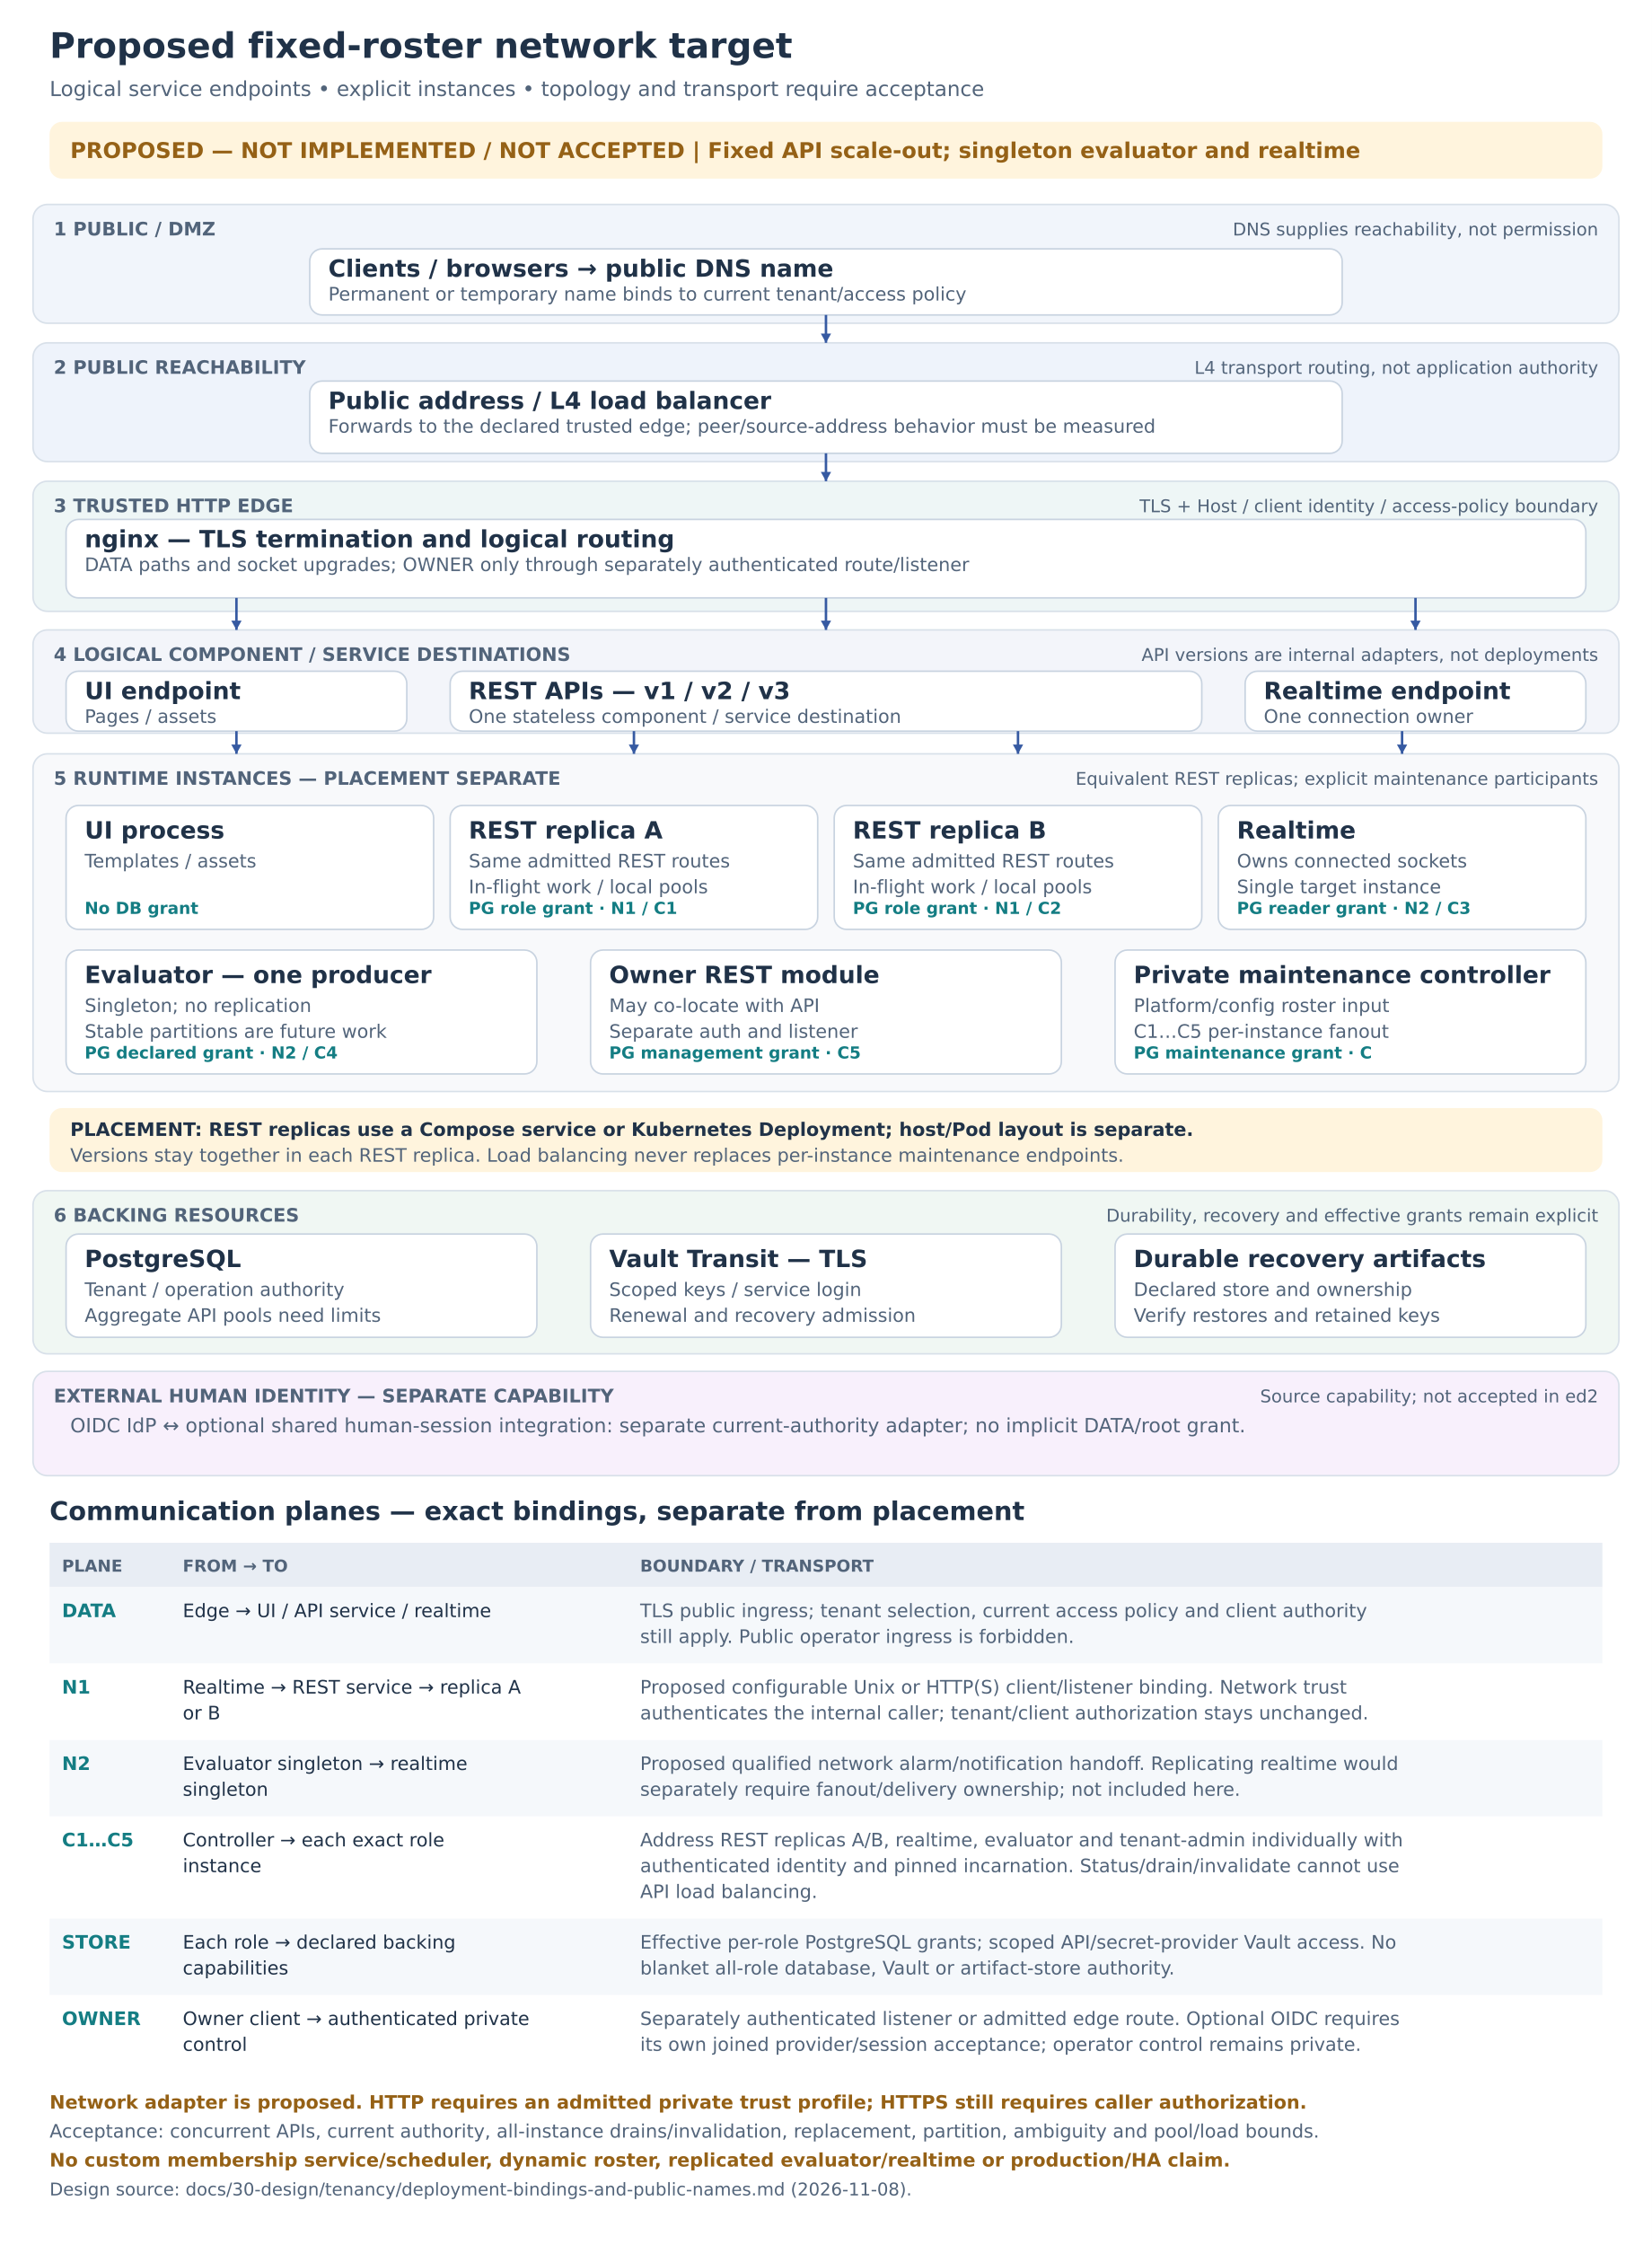
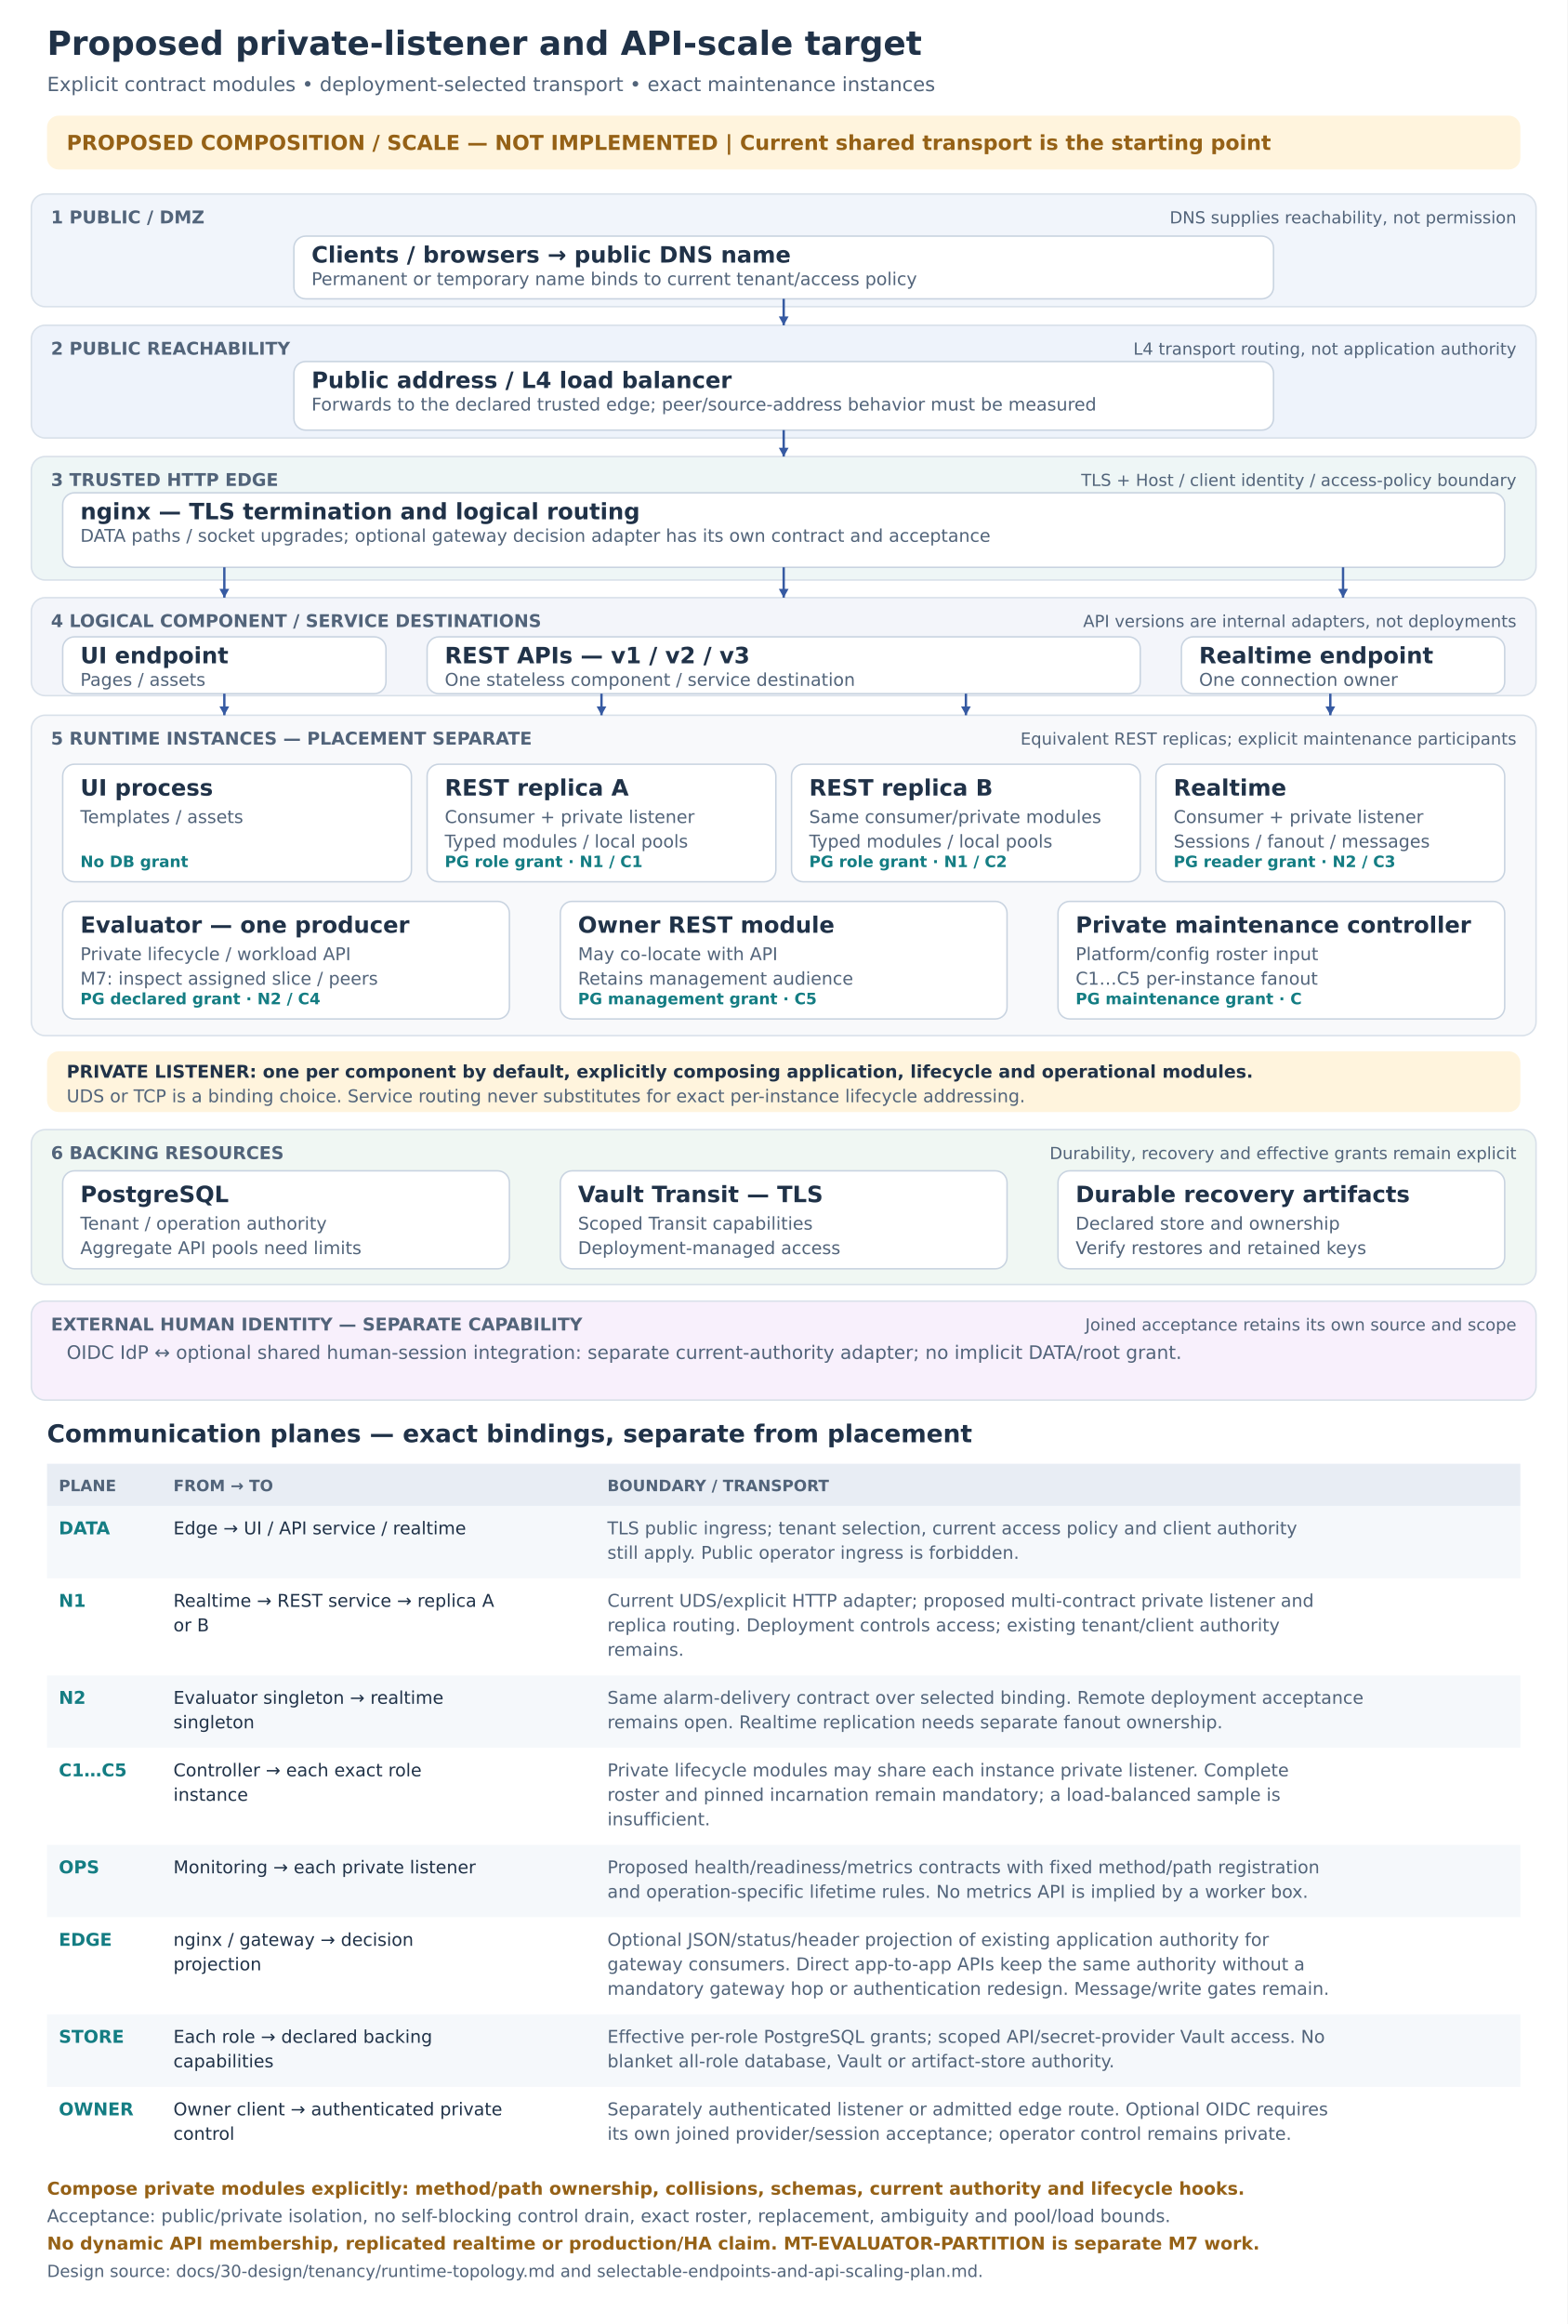
- <svg xmlns="http://www.w3.org/2000/svg" width="1600" height="2174" viewBox="0 0 1600 2174" role="img" aria-labelledby="title desc">
+ <svg xmlns="http://www.w3.org/2000/svg" width="1600" height="2372" viewBox="0 0 1600 2372" role="img" aria-labelledby="title desc">
  <defs>
    <marker id="arrow" markerWidth="9" markerHeight="9" refX="8" refY="4" orient="auto">
      <path d="M0,0 L8,4 L0,8" fill="#365aa2" />
    </marker>
  </defs>
  <g font-family="DejaVu Sans, sans-serif">
    <rect x="0" y="0" width="1600" height="2400" rx="0" fill="#ffffff" stroke="none" stroke-width="1.5" />
-     <text x="48" y="56" fill="#203248" font-size="34" font-weight="700" text-anchor="start">Proposed fixed-roster network target</text>
-     <text x="48" y="93" fill="#52647a" font-size="20" font-weight="400" text-anchor="start">Logical service endpoints • explicit instances • topology and transport require acceptance</text>
+     <text x="48" y="56" fill="#203248" font-size="34" font-weight="700" text-anchor="start">Proposed private-listener and API-scale target</text>
+     <text x="48" y="93" fill="#52647a" font-size="20" font-weight="400" text-anchor="start">Explicit contract modules • deployment-selected transport • exact maintenance instances</text>
    <rect x="48" y="118" width="1504" height="55" rx="12" fill="#fff4dd" stroke="none" stroke-width="1.5" />
-     <text x="68" y="153" fill="#956116" font-size="21" font-weight="700" text-anchor="start">PROPOSED — NOT IMPLEMENTED / NOT ACCEPTED  |  Fixed API scale-out; singleton evaluator and realtime</text>
+     <text x="68" y="153" fill="#956116" font-size="21" font-weight="700" text-anchor="start">PROPOSED COMPOSITION / SCALE — NOT IMPLEMENTED  |  Current shared transport is the starting point</text>
    <rect x="32" y="198" width="1536" height="115" rx="14" fill="#f1f5fb" stroke="#d8e0e9" stroke-width="1.5" />
    <text x="52" y="228" fill="#52647a" font-size="18" font-weight="700" text-anchor="start">1  PUBLIC / DMZ</text>
    <text x="1548" y="228" fill="#52647a" font-size="17" font-weight="400" text-anchor="end">DNS supplies reachability, not permission</text>
    <rect x="300" y="241" width="1000" height="64" rx="12" fill="#fff" stroke="#c8d3e0" stroke-width="1.5" />
    <text x="318" y="268" fill="#203248" font-size="23" font-weight="700" text-anchor="start">Clients / browsers → public DNS name</text>
    <text x="318" y="291" fill="#52647a" font-size="18" font-weight="400" text-anchor="start">Permanent or temporary name binds to current tenant/access policy</text>
    <rect x="32" y="332" width="1536" height="115" rx="14" fill="#eef3fb" stroke="#d8e0e9" stroke-width="1.5" />
    <text x="52" y="362" fill="#52647a" font-size="18" font-weight="700" text-anchor="start">2  PUBLIC REACHABILITY</text>
    <text x="1548" y="362" fill="#52647a" font-size="17" font-weight="400" text-anchor="end">L4 transport routing, not application authority</text>
    <rect x="300" y="369" width="1000" height="70" rx="12" fill="#fff" stroke="#c8d3e0" stroke-width="1.5" />
    <text x="318" y="396" fill="#203248" font-size="23" font-weight="700" text-anchor="start">Public address / L4 load balancer</text>
    <text x="318" y="419" fill="#52647a" font-size="18" font-weight="400" text-anchor="start">Forwards to the declared trusted edge; peer/source-address behavior must be measured</text>
    <rect x="32" y="466" width="1536" height="126" rx="14" fill="#eef6f6" stroke="#d8e0e9" stroke-width="1.5" />
    <text x="52" y="496" fill="#52647a" font-size="18" font-weight="700" text-anchor="start">3  TRUSTED HTTP EDGE</text>
    <text x="1548" y="496" fill="#52647a" font-size="17" font-weight="400" text-anchor="end">TLS + Host / client identity / access-policy boundary</text>
    <rect x="64" y="503" width="1472" height="76" rx="12" fill="#fff" stroke="#c8d3e0" stroke-width="1.5" />
    <text x="82" y="530" fill="#203248" font-size="23" font-weight="700" text-anchor="start">nginx — TLS termination and logical routing</text>
-     <text x="82" y="553" fill="#52647a" font-size="18" font-weight="400" text-anchor="start">DATA paths and socket upgrades; OWNER only through separately authenticated route/listener</text>
+     <text x="82" y="553" fill="#52647a" font-size="18" font-weight="400" text-anchor="start">DATA paths / socket upgrades; optional gateway decision adapter has its own contract and acceptance</text>
    <rect x="32" y="610" width="1536" height="100" rx="14" fill="#f3f5fa" stroke="#d8e0e9" stroke-width="1.5" />
    <text x="52" y="640" fill="#52647a" font-size="18" font-weight="700" text-anchor="start">4  LOGICAL COMPONENT / SERVICE DESTINATIONS</text>
    <text x="1548" y="640" fill="#52647a" font-size="17" font-weight="400" text-anchor="end">API versions are internal adapters, not deployments</text>
    <rect x="64" y="650" width="330" height="58" rx="12" fill="#fff" stroke="#c8d3e0" stroke-width="1.5" />
    <text x="82" y="677" fill="#203248" font-size="23" font-weight="700" text-anchor="start">UI endpoint</text>
    <text x="82" y="700" fill="#52647a" font-size="18" font-weight="400" text-anchor="start">Pages / assets</text>
    <rect x="436" y="650" width="728" height="58" rx="12" fill="#fff" stroke="#c8d3e0" stroke-width="1.5" />
    <text x="454" y="677" fill="#203248" font-size="23" font-weight="700" text-anchor="start">REST APIs — v1 / v2 / v3</text>
    <text x="454" y="700" fill="#52647a" font-size="18" font-weight="400" text-anchor="start">One stateless component / service destination</text>
    <rect x="1206" y="650" width="330" height="58" rx="12" fill="#fff" stroke="#c8d3e0" stroke-width="1.5" />
    <text x="1224" y="677" fill="#203248" font-size="23" font-weight="700" text-anchor="start">Realtime endpoint</text>
    <text x="1224" y="700" fill="#52647a" font-size="18" font-weight="400" text-anchor="start">One connection owner</text>
    <rect x="32" y="730" width="1536" height="327" rx="14" fill="#f8f9fb" stroke="#d8e0e9" stroke-width="1.5" />
    <text x="52" y="760" fill="#52647a" font-size="18" font-weight="700" text-anchor="start">5  RUNTIME INSTANCES — PLACEMENT SEPARATE</text>
    <text x="1548" y="760" fill="#52647a" font-size="17" font-weight="400" text-anchor="end">Equivalent REST replicas; explicit maintenance participants</text>
    <rect x="64" y="780" width="356" height="120" rx="12" fill="#fff" stroke="#c8d3e0" stroke-width="1.5" />
    <text x="82" y="812" fill="#203248" font-size="23" font-weight="700" text-anchor="start">UI process</text>
    <text x="82" y="840" fill="#52647a" font-size="18" font-weight="400" text-anchor="start">Templates / assets</text>
    <text x="82" y="885" fill="#147d83" font-size="16" font-weight="600" text-anchor="start">No DB grant</text>
    <rect x="436" y="780" width="356" height="120" rx="12" fill="#fff" stroke="#c8d3e0" stroke-width="1.5" />
    <text x="454" y="812" fill="#203248" font-size="23" font-weight="700" text-anchor="start">REST replica A</text>
-     <text x="454" y="840" fill="#52647a" font-size="18" font-weight="400" text-anchor="start">Same admitted REST routes</text>
-     <text x="454" y="865" fill="#52647a" font-size="18" font-weight="400" text-anchor="start">In-flight work / local pools</text>
+     <text x="454" y="840" fill="#52647a" font-size="18" font-weight="400" text-anchor="start">Consumer + private listener</text>
+     <text x="454" y="865" fill="#52647a" font-size="18" font-weight="400" text-anchor="start">Typed modules / local pools</text>
    <text x="454" y="885" fill="#147d83" font-size="16" font-weight="600" text-anchor="start">PG role grant  ·  N1 / C1</text>
    <rect x="808" y="780" width="356" height="120" rx="12" fill="#fff" stroke="#c8d3e0" stroke-width="1.5" />
    <text x="826" y="812" fill="#203248" font-size="23" font-weight="700" text-anchor="start">REST replica B</text>
-     <text x="826" y="840" fill="#52647a" font-size="18" font-weight="400" text-anchor="start">Same admitted REST routes</text>
-     <text x="826" y="865" fill="#52647a" font-size="18" font-weight="400" text-anchor="start">In-flight work / local pools</text>
+     <text x="826" y="840" fill="#52647a" font-size="18" font-weight="400" text-anchor="start">Same consumer/private modules</text>
+     <text x="826" y="865" fill="#52647a" font-size="18" font-weight="400" text-anchor="start">Typed modules / local pools</text>
    <text x="826" y="885" fill="#147d83" font-size="16" font-weight="600" text-anchor="start">PG role grant  ·  N1 / C2</text>
    <rect x="1180" y="780" width="356" height="120" rx="12" fill="#fff" stroke="#c8d3e0" stroke-width="1.5" />
    <text x="1198" y="812" fill="#203248" font-size="23" font-weight="700" text-anchor="start">Realtime</text>
-     <text x="1198" y="840" fill="#52647a" font-size="18" font-weight="400" text-anchor="start">Owns connected sockets</text>
-     <text x="1198" y="865" fill="#52647a" font-size="18" font-weight="400" text-anchor="start">Single target instance</text>
+     <text x="1198" y="840" fill="#52647a" font-size="18" font-weight="400" text-anchor="start">Consumer + private listener</text>
+     <text x="1198" y="865" fill="#52647a" font-size="18" font-weight="400" text-anchor="start">Sessions / fanout / messages</text>
    <text x="1198" y="885" fill="#147d83" font-size="16" font-weight="600" text-anchor="start">PG reader grant  ·  N2 / C3</text>
    <rect x="64" y="920" width="456" height="120" rx="12" fill="#fff" stroke="#c8d3e0" stroke-width="1.5" />
    <text x="82" y="952" fill="#203248" font-size="23" font-weight="700" text-anchor="start">Evaluator — one producer</text>
-     <text x="82" y="980" fill="#52647a" font-size="18" font-weight="400" text-anchor="start">Singleton; no replication</text>
-     <text x="82" y="1005" fill="#52647a" font-size="18" font-weight="400" text-anchor="start">Stable partitions are future work</text>
+     <text x="82" y="980" fill="#52647a" font-size="18" font-weight="400" text-anchor="start">Private lifecycle / workload API</text>
+     <text x="82" y="1005" fill="#52647a" font-size="18" font-weight="400" text-anchor="start">M7: inspect assigned slice / peers</text>
    <text x="82" y="1025" fill="#147d83" font-size="16" font-weight="600" text-anchor="start">PG declared grant  ·  N2 / C4</text>
    <rect x="572" y="920" width="456" height="120" rx="12" fill="#fff" stroke="#c8d3e0" stroke-width="1.5" />
    <text x="590" y="952" fill="#203248" font-size="23" font-weight="700" text-anchor="start">Owner REST module</text>
    <text x="590" y="980" fill="#52647a" font-size="18" font-weight="400" text-anchor="start">May co-locate with API</text>
-     <text x="590" y="1005" fill="#52647a" font-size="18" font-weight="400" text-anchor="start">Separate auth and listener</text>
+     <text x="590" y="1005" fill="#52647a" font-size="18" font-weight="400" text-anchor="start">Retains management audience</text>
    <text x="590" y="1025" fill="#147d83" font-size="16" font-weight="600" text-anchor="start">PG management grant  ·  C5</text>
    <rect x="1080" y="920" width="456" height="120" rx="12" fill="#fff" stroke="#c8d3e0" stroke-width="1.5" />
    <text x="1098" y="952" fill="#203248" font-size="23" font-weight="700" text-anchor="start">Private maintenance controller</text>
    <text x="1098" y="980" fill="#52647a" font-size="18" font-weight="400" text-anchor="start">Platform/config roster input</text>
    <text x="1098" y="1005" fill="#52647a" font-size="18" font-weight="400" text-anchor="start">C1…C5 per-instance fanout</text>
    <text x="1098" y="1025" fill="#147d83" font-size="16" font-weight="600" text-anchor="start">PG maintenance grant  ·  C</text>
    <rect x="48" y="1073" width="1504" height="62" rx="12" fill="#fff4dd" stroke="none" stroke-width="1.5" />
-     <text x="68" y="1100" fill="#203248" font-size="18" font-weight="600" text-anchor="start">PLACEMENT: REST replicas use a Compose service or Kubernetes Deployment; host/Pod layout is separate.</text>
-     <text x="68" y="1125" fill="#52647a" font-size="18" font-weight="400" text-anchor="start">Versions stay together in each REST replica. Load balancing never replaces per-instance maintenance endpoints.</text>
+     <text x="68" y="1100" fill="#203248" font-size="18" font-weight="600" text-anchor="start">PRIVATE LISTENER: one per component by default, explicitly composing application, lifecycle and operational modules.</text>
+     <text x="68" y="1125" fill="#52647a" font-size="18" font-weight="400" text-anchor="start">UDS or TCP is a binding choice. Service routing never substitutes for exact per-instance lifecycle addressing.</text>
    <rect x="32" y="1153" width="1536" height="158" rx="14" fill="#f0f7f3" stroke="#d8e0e9" stroke-width="1.5" />
    <text x="52" y="1183" fill="#52647a" font-size="18" font-weight="700" text-anchor="start">6  BACKING RESOURCES</text>
    <text x="1548" y="1183" fill="#52647a" font-size="17" font-weight="400" text-anchor="end">Durability, recovery and effective grants remain explicit</text>
    <rect x="64" y="1195" width="456" height="100" rx="12" fill="#fff" stroke="#c8d3e0" stroke-width="1.5" />
    <text x="82" y="1227" fill="#203248" font-size="23" font-weight="700" text-anchor="start">PostgreSQL</text>
    <text x="82" y="1255" fill="#52647a" font-size="18" font-weight="400" text-anchor="start">Tenant / operation authority</text>
    <text x="82" y="1280" fill="#52647a" font-size="18" font-weight="400" text-anchor="start">Aggregate API pools need limits</text>
    <rect x="572" y="1195" width="456" height="100" rx="12" fill="#fff" stroke="#c8d3e0" stroke-width="1.5" />
    <text x="590" y="1227" fill="#203248" font-size="23" font-weight="700" text-anchor="start">Vault Transit — TLS</text>
-     <text x="590" y="1255" fill="#52647a" font-size="18" font-weight="400" text-anchor="start">Scoped keys / service login</text>
-     <text x="590" y="1280" fill="#52647a" font-size="18" font-weight="400" text-anchor="start">Renewal and recovery admission</text>
+     <text x="590" y="1255" fill="#52647a" font-size="18" font-weight="400" text-anchor="start">Scoped Transit capabilities</text>
+     <text x="590" y="1280" fill="#52647a" font-size="18" font-weight="400" text-anchor="start">Deployment-managed access</text>
    <rect x="1080" y="1195" width="456" height="100" rx="12" fill="#fff" stroke="#c8d3e0" stroke-width="1.5" />
    <text x="1098" y="1227" fill="#203248" font-size="23" font-weight="700" text-anchor="start">Durable recovery artifacts</text>
    <text x="1098" y="1255" fill="#52647a" font-size="18" font-weight="400" text-anchor="start">Declared store and ownership</text>
    <text x="1098" y="1280" fill="#52647a" font-size="18" font-weight="400" text-anchor="start">Verify restores and retained keys</text>
    <rect x="32" y="1328" width="1536" height="101" rx="14" fill="#f8f0fc" stroke="#d8e0e9" stroke-width="1.5" />
    <text x="52" y="1358" fill="#52647a" font-size="18" font-weight="700" text-anchor="start">EXTERNAL HUMAN IDENTITY — SEPARATE CAPABILITY</text>
-     <text x="1548" y="1358" fill="#52647a" font-size="17" font-weight="400" text-anchor="end">Source capability; not accepted in ed2</text>
+     <text x="1548" y="1358" fill="#52647a" font-size="17" font-weight="400" text-anchor="end">Joined acceptance retains its own source and scope</text>
    <text x="68" y="1387" fill="#52647a" font-size="19" font-weight="400" text-anchor="start">OIDC IdP ↔ optional shared human-session integration: separate current-authority adapter; no implicit DATA/root grant.</text>
    <text x="48" y="1472" fill="#203248" font-size="25" font-weight="700" text-anchor="start">Communication planes — exact bindings, separate from placement</text>
    <rect x="48" y="1494" width="1504" height="43" rx="0" fill="#e8edf4" stroke="none" stroke-width="1.5" />
    <text x="60" y="1522" fill="#52647a" font-size="16" font-weight="700" text-anchor="start">PLANE</text>
    <text x="177" y="1522" fill="#52647a" font-size="16" font-weight="700" text-anchor="start">FROM → TO</text>
    <text x="620" y="1522" fill="#52647a" font-size="16" font-weight="700" text-anchor="start">BOUNDARY / TRANSPORT</text>
    <rect x="48" y="1537" width="1504" height="74" rx="0" fill="#f5f8fb" stroke="none" stroke-width="1.5" />
    <text x="60" y="1566" fill="#147d83" font-size="18" font-weight="700" text-anchor="start">DATA</text>
    <text x="177" y="1566" fill="#203248" font-size="18" font-weight="400" text-anchor="start">Edge → UI / API service / realtime</text>
    <text x="620" y="1566" fill="#52647a" font-size="18" font-weight="400" text-anchor="start">TLS public ingress; tenant selection, current access policy and client authority</text>
    <text x="620" y="1591" fill="#52647a" font-size="18" font-weight="400" text-anchor="start">still apply. Public operator ingress is forbidden.</text>
-     <rect x="48" y="1611" width="1504" height="74" rx="0" fill="#ffffff" stroke="none" stroke-width="1.5" />
+     <rect x="48" y="1611" width="1504" height="99" rx="0" fill="#ffffff" stroke="none" stroke-width="1.5" />
    <text x="60" y="1640" fill="#147d83" font-size="18" font-weight="700" text-anchor="start">N1</text>
    <text x="177" y="1640" fill="#203248" font-size="18" font-weight="400" text-anchor="start">Realtime → REST service → replica A</text>
    <text x="177" y="1665" fill="#203248" font-size="18" font-weight="400" text-anchor="start">or B</text>
-     <text x="620" y="1640" fill="#52647a" font-size="18" font-weight="400" text-anchor="start">Proposed configurable Unix or HTTP(S) client/listener binding. Network trust</text>
-     <text x="620" y="1665" fill="#52647a" font-size="18" font-weight="400" text-anchor="start">authenticates the internal caller; tenant/client authorization stays unchanged.</text>
-     <rect x="48" y="1685" width="1504" height="74" rx="0" fill="#f5f8fb" stroke="none" stroke-width="1.5" />
-     <text x="60" y="1714" fill="#147d83" font-size="18" font-weight="700" text-anchor="start">N2</text>
-     <text x="177" y="1714" fill="#203248" font-size="18" font-weight="400" text-anchor="start">Evaluator singleton → realtime</text>
-     <text x="177" y="1739" fill="#203248" font-size="18" font-weight="400" text-anchor="start">singleton</text>
-     <text x="620" y="1714" fill="#52647a" font-size="18" font-weight="400" text-anchor="start">Proposed qualified network alarm/notification handoff. Replicating realtime would</text>
-     <text x="620" y="1739" fill="#52647a" font-size="18" font-weight="400" text-anchor="start">separately require fanout/delivery ownership; not included here.</text>
-     <rect x="48" y="1759" width="1504" height="99" rx="0" fill="#ffffff" stroke="none" stroke-width="1.5" />
-     <text x="60" y="1788" fill="#147d83" font-size="18" font-weight="700" text-anchor="start">C1…C5</text>
-     <text x="177" y="1788" fill="#203248" font-size="18" font-weight="400" text-anchor="start">Controller → each exact role</text>
-     <text x="177" y="1813" fill="#203248" font-size="18" font-weight="400" text-anchor="start">instance</text>
-     <text x="620" y="1788" fill="#52647a" font-size="18" font-weight="400" text-anchor="start">Address REST replicas A/B, realtime, evaluator and tenant-admin individually with</text>
-     <text x="620" y="1813" fill="#52647a" font-size="18" font-weight="400" text-anchor="start">authenticated identity and pinned incarnation. Status/drain/invalidate cannot use</text>
-     <text x="620" y="1838" fill="#52647a" font-size="18" font-weight="400" text-anchor="start">API load balancing.</text>
-     <rect x="48" y="1858" width="1504" height="74" rx="0" fill="#f5f8fb" stroke="none" stroke-width="1.5" />
-     <text x="60" y="1887" fill="#147d83" font-size="18" font-weight="700" text-anchor="start">STORE</text>
-     <text x="177" y="1887" fill="#203248" font-size="18" font-weight="400" text-anchor="start">Each role → declared backing</text>
-     <text x="177" y="1912" fill="#203248" font-size="18" font-weight="400" text-anchor="start">capabilities</text>
-     <text x="620" y="1887" fill="#52647a" font-size="18" font-weight="400" text-anchor="start">Effective per-role PostgreSQL grants; scoped API/secret-provider Vault access. No</text>
-     <text x="620" y="1912" fill="#52647a" font-size="18" font-weight="400" text-anchor="start">blanket all-role database, Vault or artifact-store authority.</text>
-     <rect x="48" y="1932" width="1504" height="74" rx="0" fill="#ffffff" stroke="none" stroke-width="1.5" />
-     <text x="60" y="1961" fill="#147d83" font-size="18" font-weight="700" text-anchor="start">OWNER</text>
-     <text x="177" y="1961" fill="#203248" font-size="18" font-weight="400" text-anchor="start">Owner client → authenticated private</text>
-     <text x="177" y="1986" fill="#203248" font-size="18" font-weight="400" text-anchor="start">control</text>
-     <text x="620" y="1961" fill="#52647a" font-size="18" font-weight="400" text-anchor="start">Separately authenticated listener or admitted edge route. Optional OIDC requires</text>
-     <text x="620" y="1986" fill="#52647a" font-size="18" font-weight="400" text-anchor="start">its own joined provider/session acceptance; operator control remains private.</text>
-     <text x="48" y="2042" fill="#956116" font-size="18" font-weight="600" text-anchor="start">Network adapter is proposed. HTTP requires an admitted private trust profile; HTTPS still requires caller authorization.</text>
-     <text x="48" y="2070" fill="#52647a" font-size="18" font-weight="400" text-anchor="start">Acceptance: concurrent APIs, current authority, all-instance drains/invalidation, replacement, partition, ambiguity and pool/load bounds.</text>
-     <text x="48" y="2098" fill="#956116" font-size="18" font-weight="600" text-anchor="start">No custom membership service/scheduler, dynamic roster, replicated evaluator/realtime or production/HA claim.</text>
-     <text x="48" y="2126" fill="#52647a" font-size="17" font-weight="400" text-anchor="start">Design source: docs/30-design/tenancy/deployment-bindings-and-public-names.md (2026-11-08).</text>
+     <text x="620" y="1640" fill="#52647a" font-size="18" font-weight="400" text-anchor="start">Current UDS/explicit HTTP adapter; proposed multi-contract private listener and</text>
+     <text x="620" y="1665" fill="#52647a" font-size="18" font-weight="400" text-anchor="start">replica routing. Deployment controls access; existing tenant/client authority</text>
+     <text x="620" y="1690" fill="#52647a" font-size="18" font-weight="400" text-anchor="start">remains.</text>
+     <rect x="48" y="1710" width="1504" height="74" rx="0" fill="#f5f8fb" stroke="none" stroke-width="1.5" />
+     <text x="60" y="1739" fill="#147d83" font-size="18" font-weight="700" text-anchor="start">N2</text>
+     <text x="177" y="1739" fill="#203248" font-size="18" font-weight="400" text-anchor="start">Evaluator singleton → realtime</text>
+     <text x="177" y="1764" fill="#203248" font-size="18" font-weight="400" text-anchor="start">singleton</text>
+     <text x="620" y="1739" fill="#52647a" font-size="18" font-weight="400" text-anchor="start">Same alarm-delivery contract over selected binding. Remote deployment acceptance</text>
+     <text x="620" y="1764" fill="#52647a" font-size="18" font-weight="400" text-anchor="start">remains open. Realtime replication needs separate fanout ownership.</text>
+     <rect x="48" y="1784" width="1504" height="99" rx="0" fill="#ffffff" stroke="none" stroke-width="1.5" />
+     <text x="60" y="1813" fill="#147d83" font-size="18" font-weight="700" text-anchor="start">C1…C5</text>
+     <text x="177" y="1813" fill="#203248" font-size="18" font-weight="400" text-anchor="start">Controller → each exact role</text>
+     <text x="177" y="1838" fill="#203248" font-size="18" font-weight="400" text-anchor="start">instance</text>
+     <text x="620" y="1813" fill="#52647a" font-size="18" font-weight="400" text-anchor="start">Private lifecycle modules may share each instance private listener. Complete</text>
+     <text x="620" y="1838" fill="#52647a" font-size="18" font-weight="400" text-anchor="start">roster and pinned incarnation remain mandatory; a load-balanced sample is</text>
+     <text x="620" y="1863" fill="#52647a" font-size="18" font-weight="400" text-anchor="start">insufficient.</text>
+     <rect x="48" y="1883" width="1504" height="74" rx="0" fill="#f5f8fb" stroke="none" stroke-width="1.5" />
+     <text x="60" y="1912" fill="#147d83" font-size="18" font-weight="700" text-anchor="start">OPS</text>
+     <text x="177" y="1912" fill="#203248" font-size="18" font-weight="400" text-anchor="start">Monitoring → each private listener</text>
+     <text x="620" y="1912" fill="#52647a" font-size="18" font-weight="400" text-anchor="start">Proposed health/readiness/metrics contracts with fixed method/path registration</text>
+     <text x="620" y="1937" fill="#52647a" font-size="18" font-weight="400" text-anchor="start">and operation-specific lifetime rules. No metrics API is implied by a worker box.</text>
+     <rect x="48" y="1957" width="1504" height="99" rx="0" fill="#ffffff" stroke="none" stroke-width="1.5" />
+     <text x="60" y="1986" fill="#147d83" font-size="18" font-weight="700" text-anchor="start">EDGE</text>
+     <text x="177" y="1986" fill="#203248" font-size="18" font-weight="400" text-anchor="start">nginx / gateway → decision</text>
+     <text x="177" y="2011" fill="#203248" font-size="18" font-weight="400" text-anchor="start">projection</text>
+     <text x="620" y="1986" fill="#52647a" font-size="18" font-weight="400" text-anchor="start">Optional JSON/status/header projection of existing application authority for</text>
+     <text x="620" y="2011" fill="#52647a" font-size="18" font-weight="400" text-anchor="start">gateway consumers. Direct app-to-app APIs keep the same authority without a</text>
+     <text x="620" y="2036" fill="#52647a" font-size="18" font-weight="400" text-anchor="start">mandatory gateway hop or authentication redesign. Message/write gates remain.</text>
+     <rect x="48" y="2056" width="1504" height="74" rx="0" fill="#f5f8fb" stroke="none" stroke-width="1.5" />
+     <text x="60" y="2085" fill="#147d83" font-size="18" font-weight="700" text-anchor="start">STORE</text>
+     <text x="177" y="2085" fill="#203248" font-size="18" font-weight="400" text-anchor="start">Each role → declared backing</text>
+     <text x="177" y="2110" fill="#203248" font-size="18" font-weight="400" text-anchor="start">capabilities</text>
+     <text x="620" y="2085" fill="#52647a" font-size="18" font-weight="400" text-anchor="start">Effective per-role PostgreSQL grants; scoped API/secret-provider Vault access. No</text>
+     <text x="620" y="2110" fill="#52647a" font-size="18" font-weight="400" text-anchor="start">blanket all-role database, Vault or artifact-store authority.</text>
+     <rect x="48" y="2130" width="1504" height="74" rx="0" fill="#ffffff" stroke="none" stroke-width="1.5" />
+     <text x="60" y="2159" fill="#147d83" font-size="18" font-weight="700" text-anchor="start">OWNER</text>
+     <text x="177" y="2159" fill="#203248" font-size="18" font-weight="400" text-anchor="start">Owner client → authenticated private</text>
+     <text x="177" y="2184" fill="#203248" font-size="18" font-weight="400" text-anchor="start">control</text>
+     <text x="620" y="2159" fill="#52647a" font-size="18" font-weight="400" text-anchor="start">Separately authenticated listener or admitted edge route. Optional OIDC requires</text>
+     <text x="620" y="2184" fill="#52647a" font-size="18" font-weight="400" text-anchor="start">its own joined provider/session acceptance; operator control remains private.</text>
+     <text x="48" y="2240" fill="#956116" font-size="18" font-weight="600" text-anchor="start">Compose private modules explicitly: method/path ownership, collisions, schemas, current authority and lifecycle hooks.</text>
+     <text x="48" y="2268" fill="#52647a" font-size="18" font-weight="400" text-anchor="start">Acceptance: public/private isolation, no self-blocking control drain, exact roster, replacement, ambiguity and pool/load bounds.</text>
+     <text x="48" y="2296" fill="#956116" font-size="18" font-weight="600" text-anchor="start">No dynamic API membership, replicated realtime or production/HA claim. MT-EVALUATOR-PARTITION is separate M7 work.</text>
+     <text x="48" y="2324" fill="#52647a" font-size="17" font-weight="400" text-anchor="start">Design source: docs/30-design/tenancy/runtime-topology.md and selectable-endpoints-and-api-scaling-plan.md.</text>
    <polyline points="800,305 800,332" fill="none" stroke="#365aa2" stroke-width="2.4" />
    <polygon points="795,323 805,323 800,332" fill="#365aa2" />
    <polyline points="800,439 800,466" fill="none" stroke="#365aa2" stroke-width="2.4" />
    <polygon points="795,457 805,457 800,466" fill="#365aa2" />
    <polyline points="229,579 229,610" fill="none" stroke="#365aa2" stroke-width="2.4" />
    <polygon points="224,601 234,601 229,610" fill="#365aa2" />
    <polyline points="800,579 800,610" fill="none" stroke="#365aa2" stroke-width="2.4" />
    <polygon points="795,601 805,601 800,610" fill="#365aa2" />
    <polyline points="1371,579 1371,610" fill="none" stroke="#365aa2" stroke-width="2.4" />
    <polygon points="1366,601 1376,601 1371,610" fill="#365aa2" />
    <polyline points="229,708 229,730" fill="none" stroke="#365aa2" stroke-width="2.4" />
    <polygon points="224,721 234,721 229,730" fill="#365aa2" />
    <polyline points="614,708 614,730" fill="none" stroke="#365aa2" stroke-width="2.4" />
    <polygon points="609,721 619,721 614,730" fill="#365aa2" />
    <polyline points="986,708 986,730" fill="none" stroke="#365aa2" stroke-width="2.4" />
    <polygon points="981,721 991,721 986,730" fill="#365aa2" />
    <polyline points="1358,708 1358,730" fill="none" stroke="#365aa2" stroke-width="2.4" />
    <polygon points="1353,721 1363,721 1358,730" fill="#365aa2" />
  </g>
</svg>
